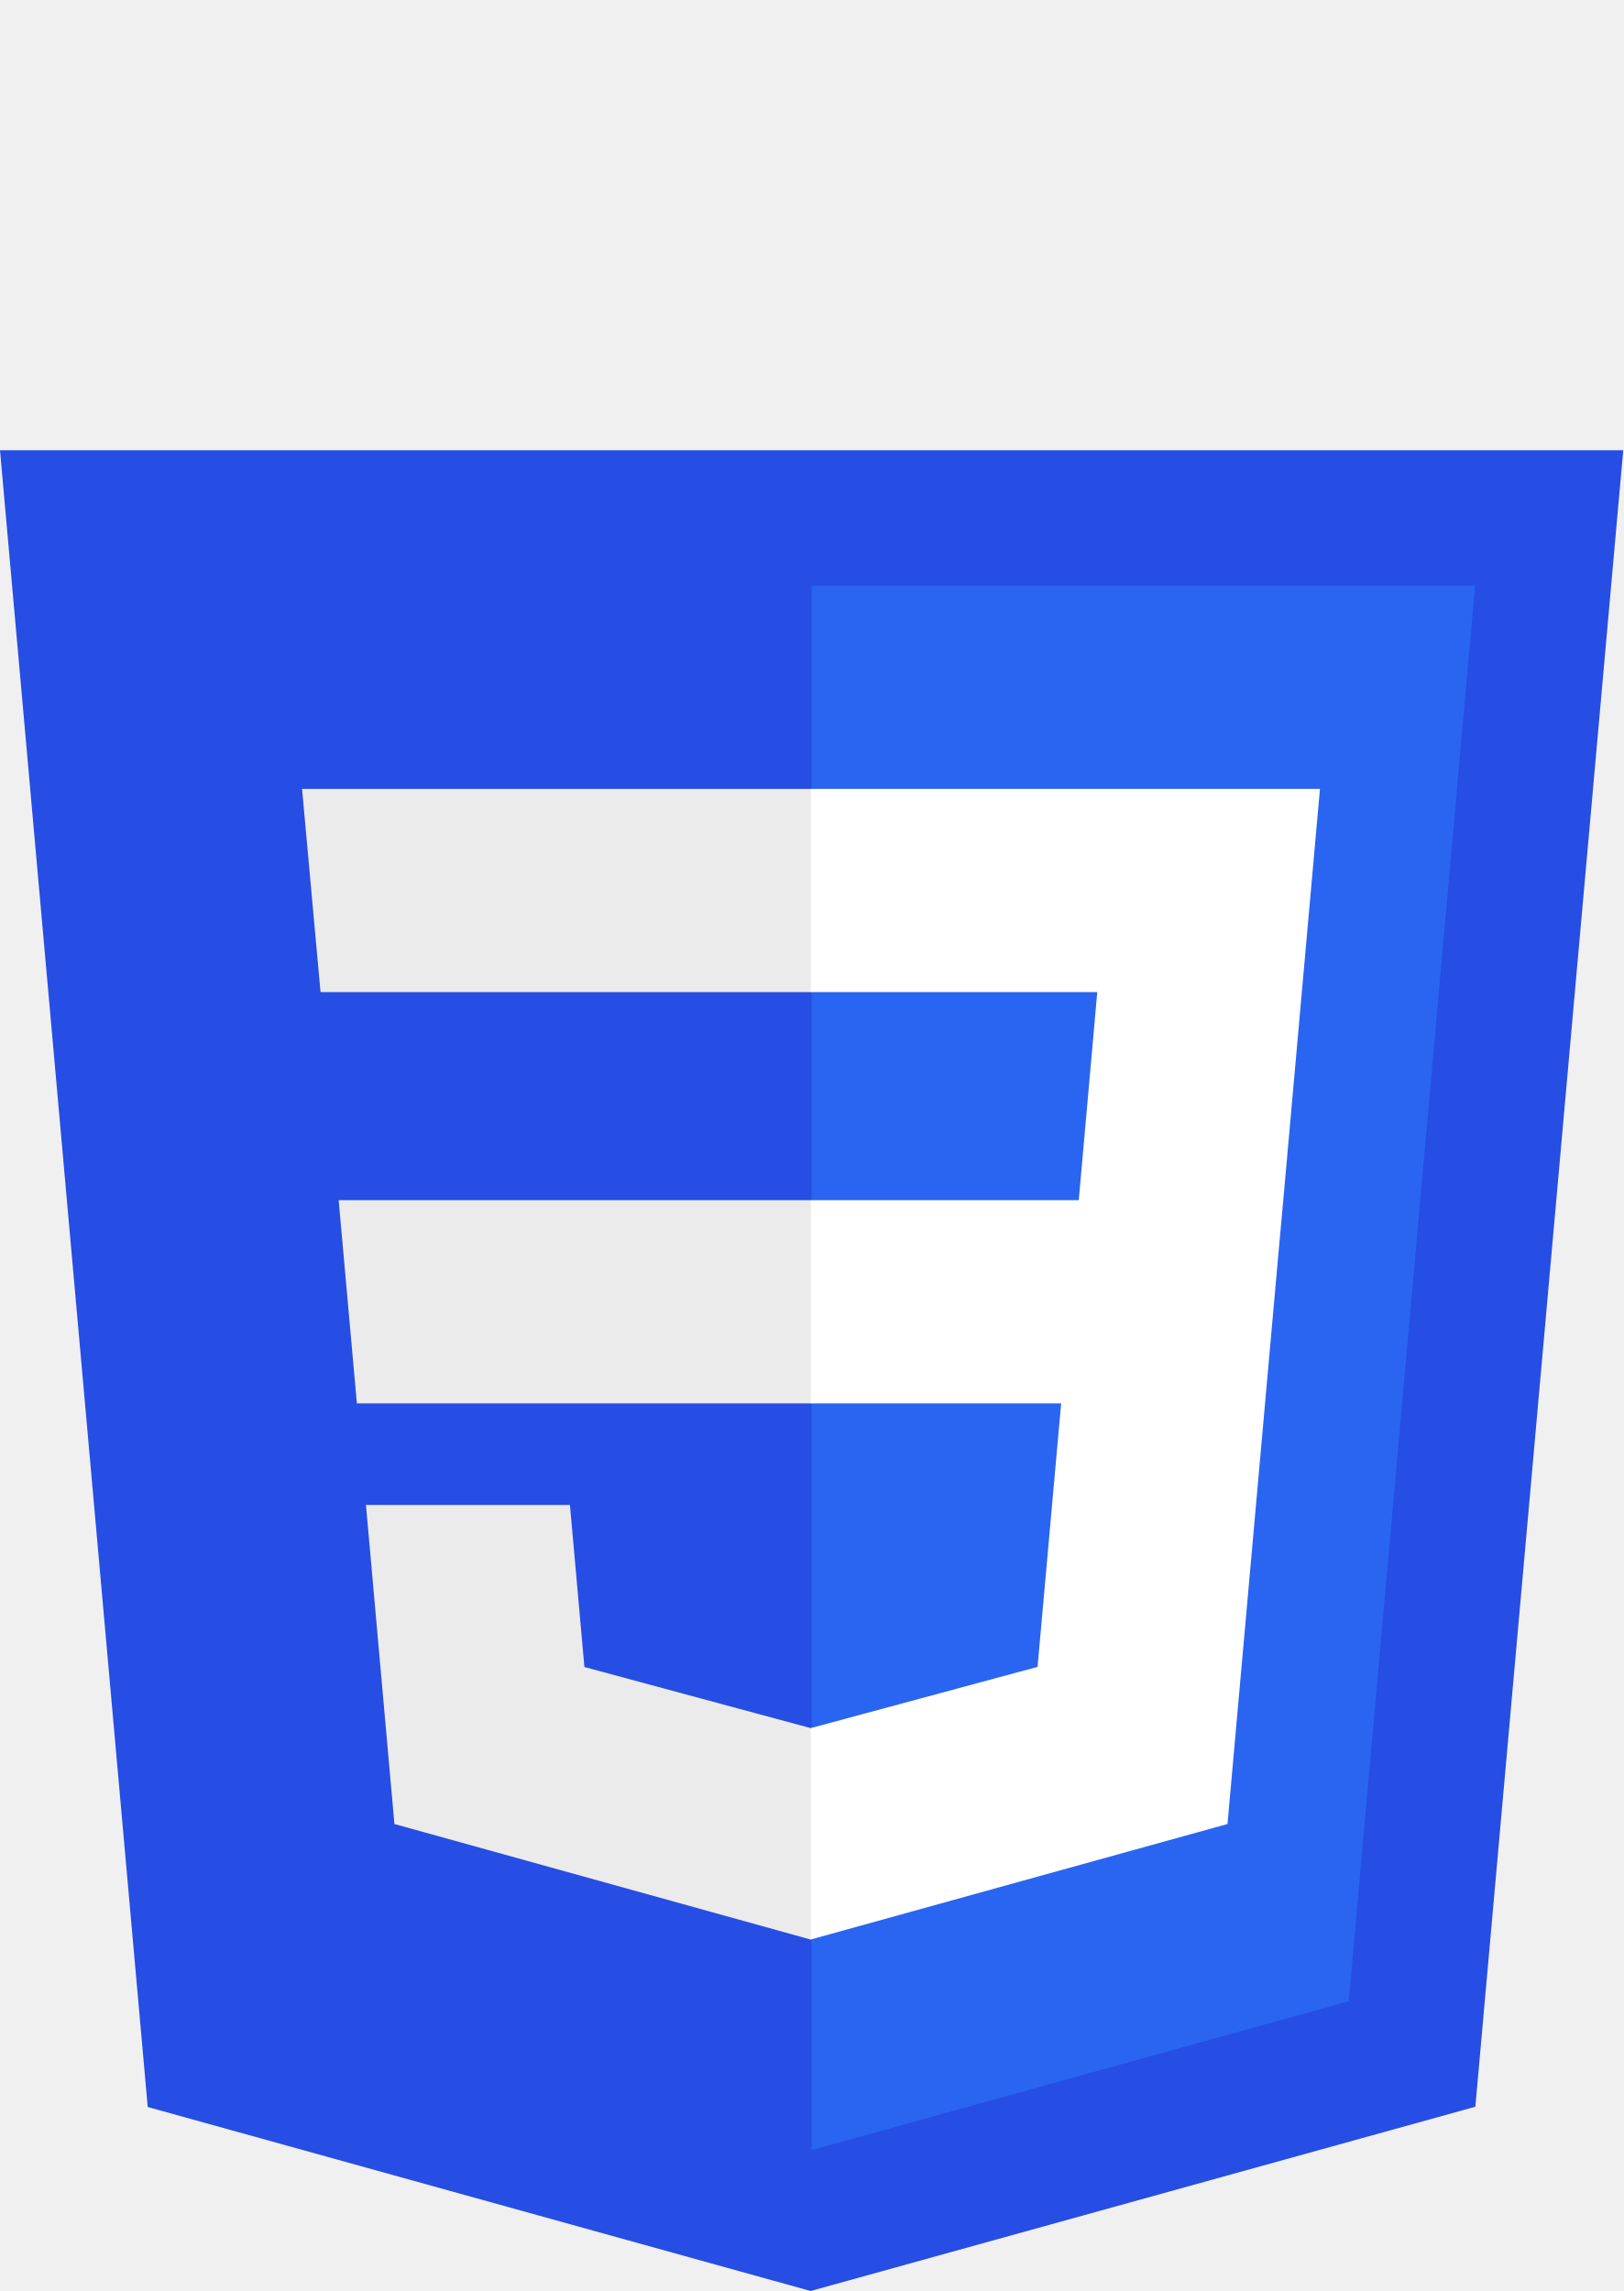
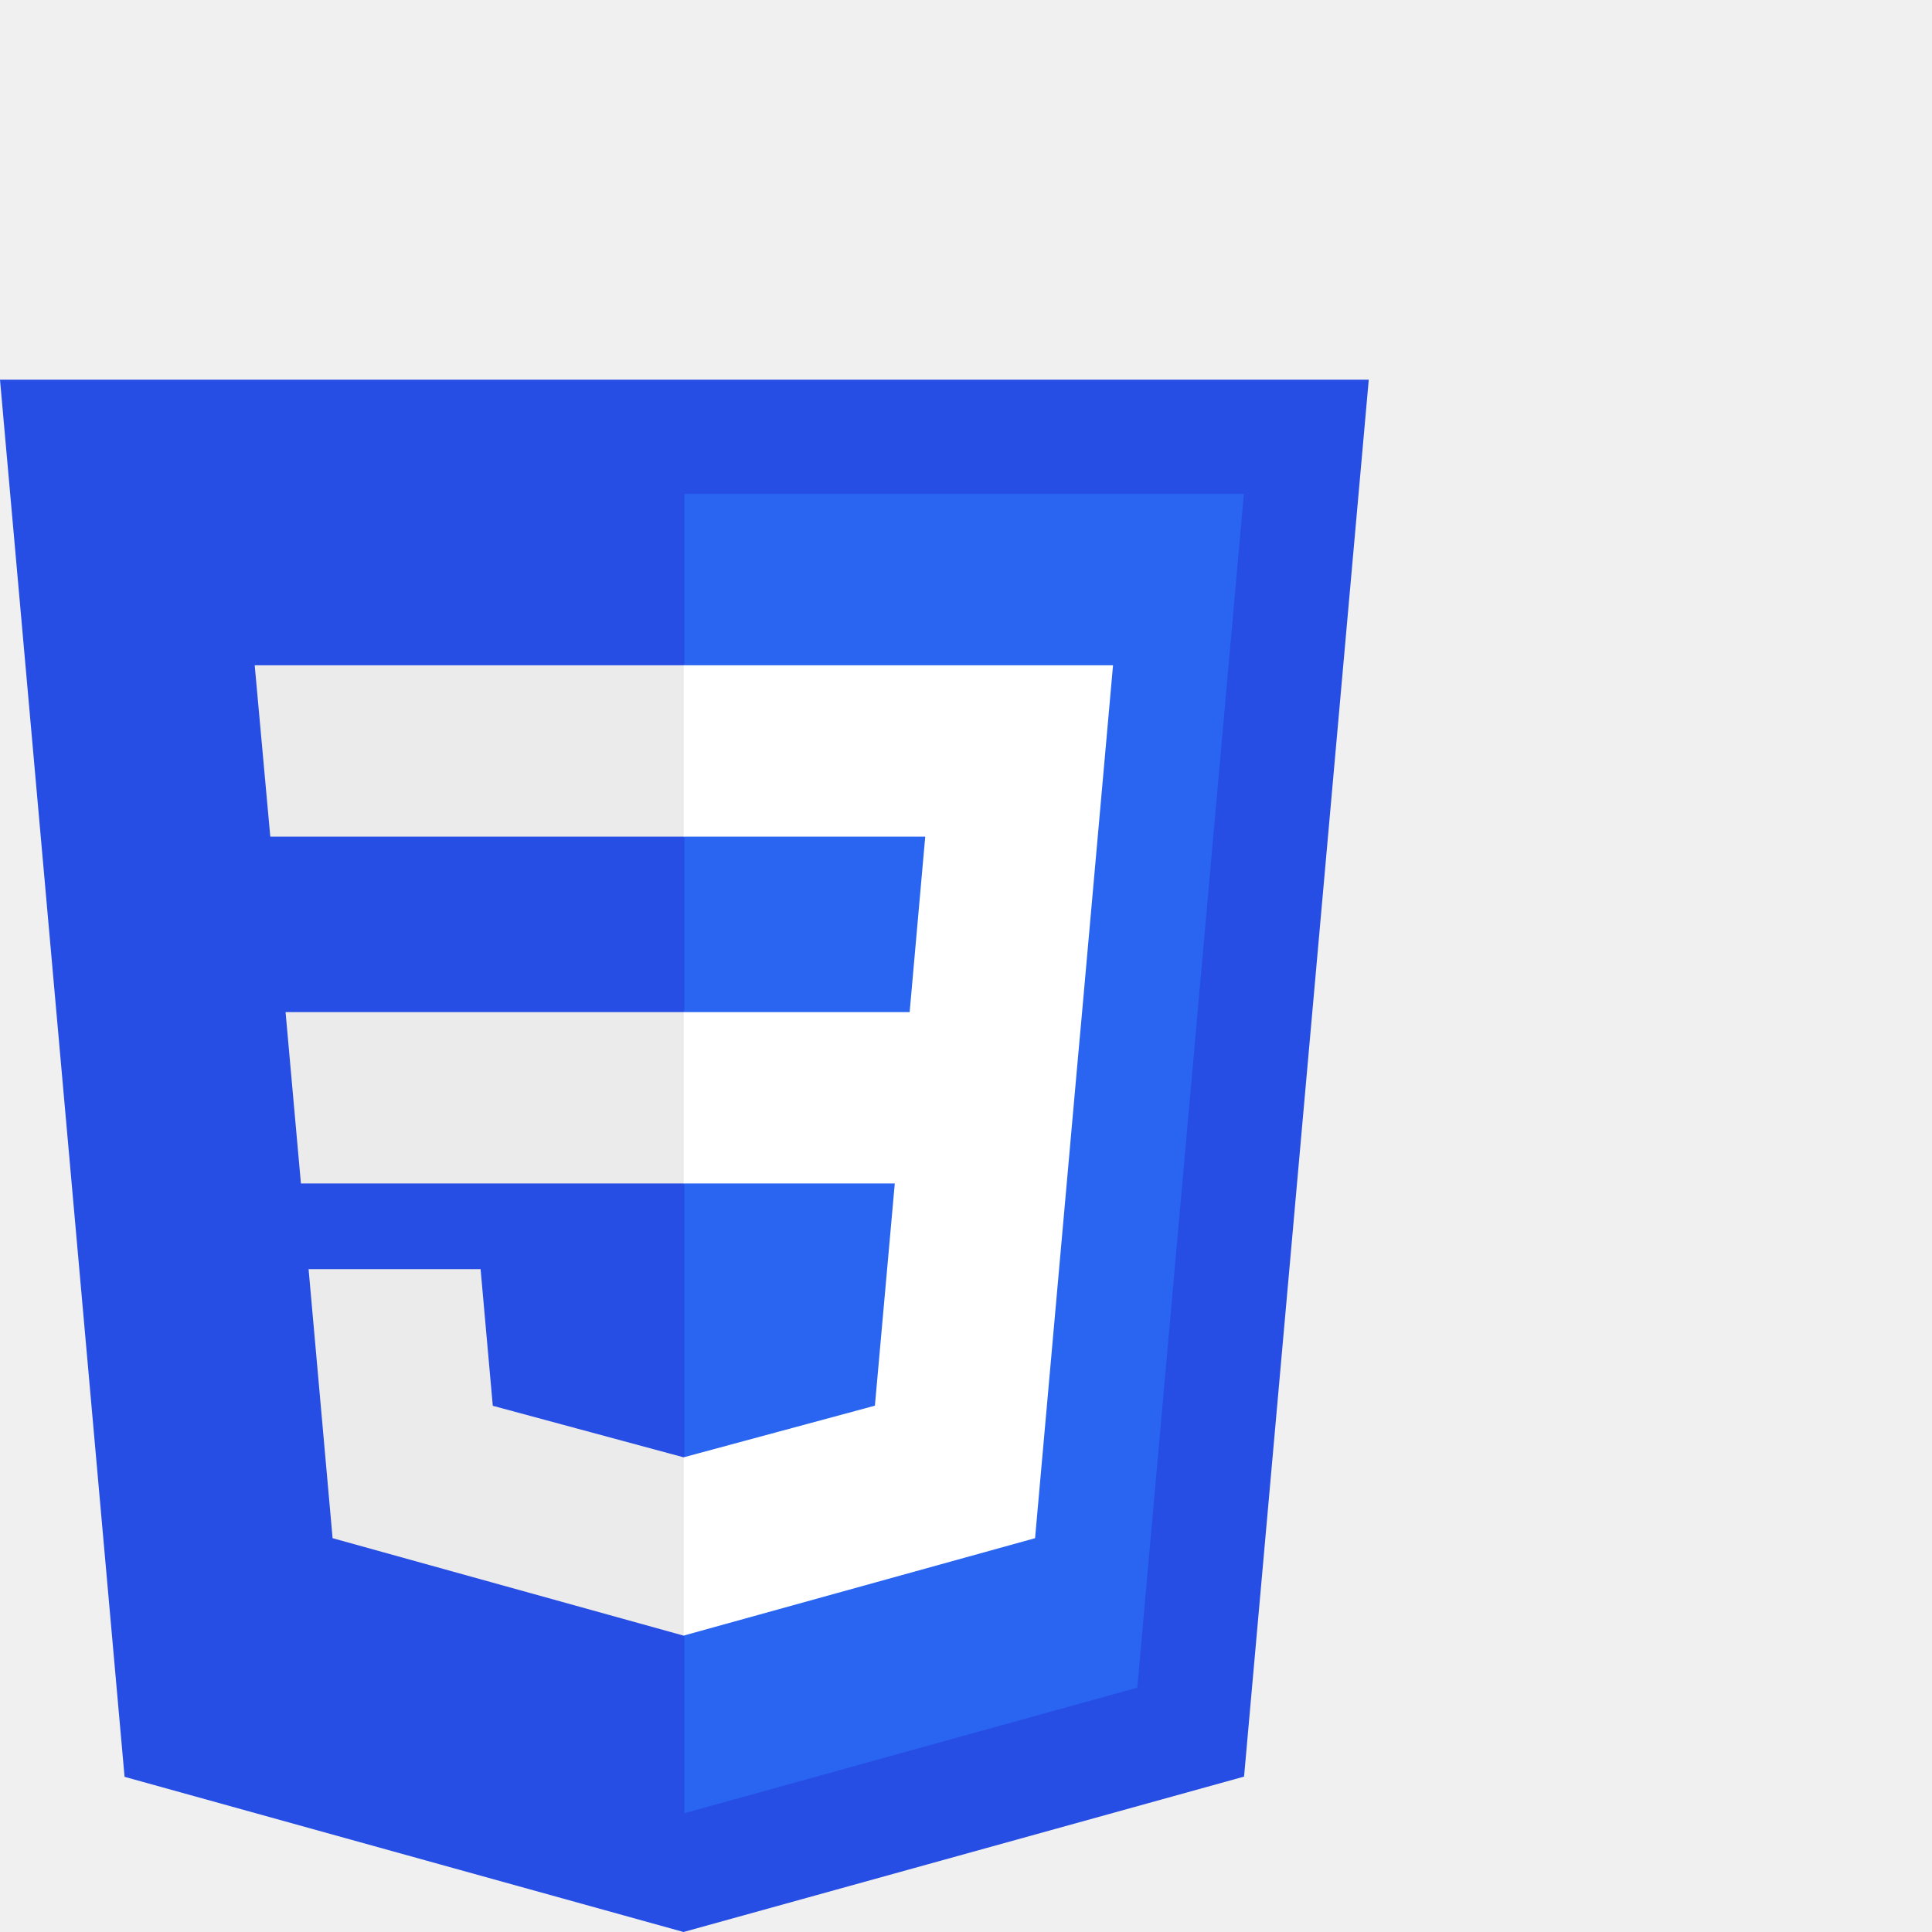
- <svg xmlns="http://www.w3.org/2000/svg" width="102.372mm" height="144.498mm" viewBox="0 0 362.734 512" id="svg3476" version="1.1">
+ <svg xmlns="http://www.w3.org/2000/svg" viewBox="0 0 512 512" id="svg3476" version="1.1">
  <defs id="defs3478" />
  <g id="layer1" transform="translate(-193.633,-276.3622)">
    <g id="g3013" transform="translate(119,276.3622)">
      <polygon id="polygon2989" points="437.367,100.62 404.321,470.819 255.778,512 107.644,470.877 74.633,100.62 " style="fill:#264de4" />
      <polygon id="polygon2991" points="376.03,447.246 404.27,130.894 256,130.894 256,480.523 " style="fill:#2965f1" />
      <polygon id="polygon2993" points="150.31,268.217 154.38,313.627 256,313.627 256,268.217 " style="fill:#ebebeb" />
      <polygon id="polygon2995" points="256,176.305 255.843,176.305 142.132,176.305 146.26,221.716 256,221.716 " style="fill:#ebebeb" />
      <polygon id="polygon2997" points="256,433.399 256,386.153 255.801,386.206 205.227,372.55 201.994,336.333 177.419,336.333 156.409,336.333 162.771,407.634 255.791,433.457 " style="fill:#ebebeb" />
      <polygon id="polygon3005" points="311.761,313.627 306.49,372.521 255.843,386.191 255.843,433.435 348.937,407.634 349.62,399.962 360.291,280.411 361.399,268.217 369.597,176.305 255.843,176.305 255.843,221.716 319.831,221.716 315.699,268.217 255.843,268.217 255.843,313.627 " style="fill:#ffffff" />
    </g>
  </g>
</svg>
